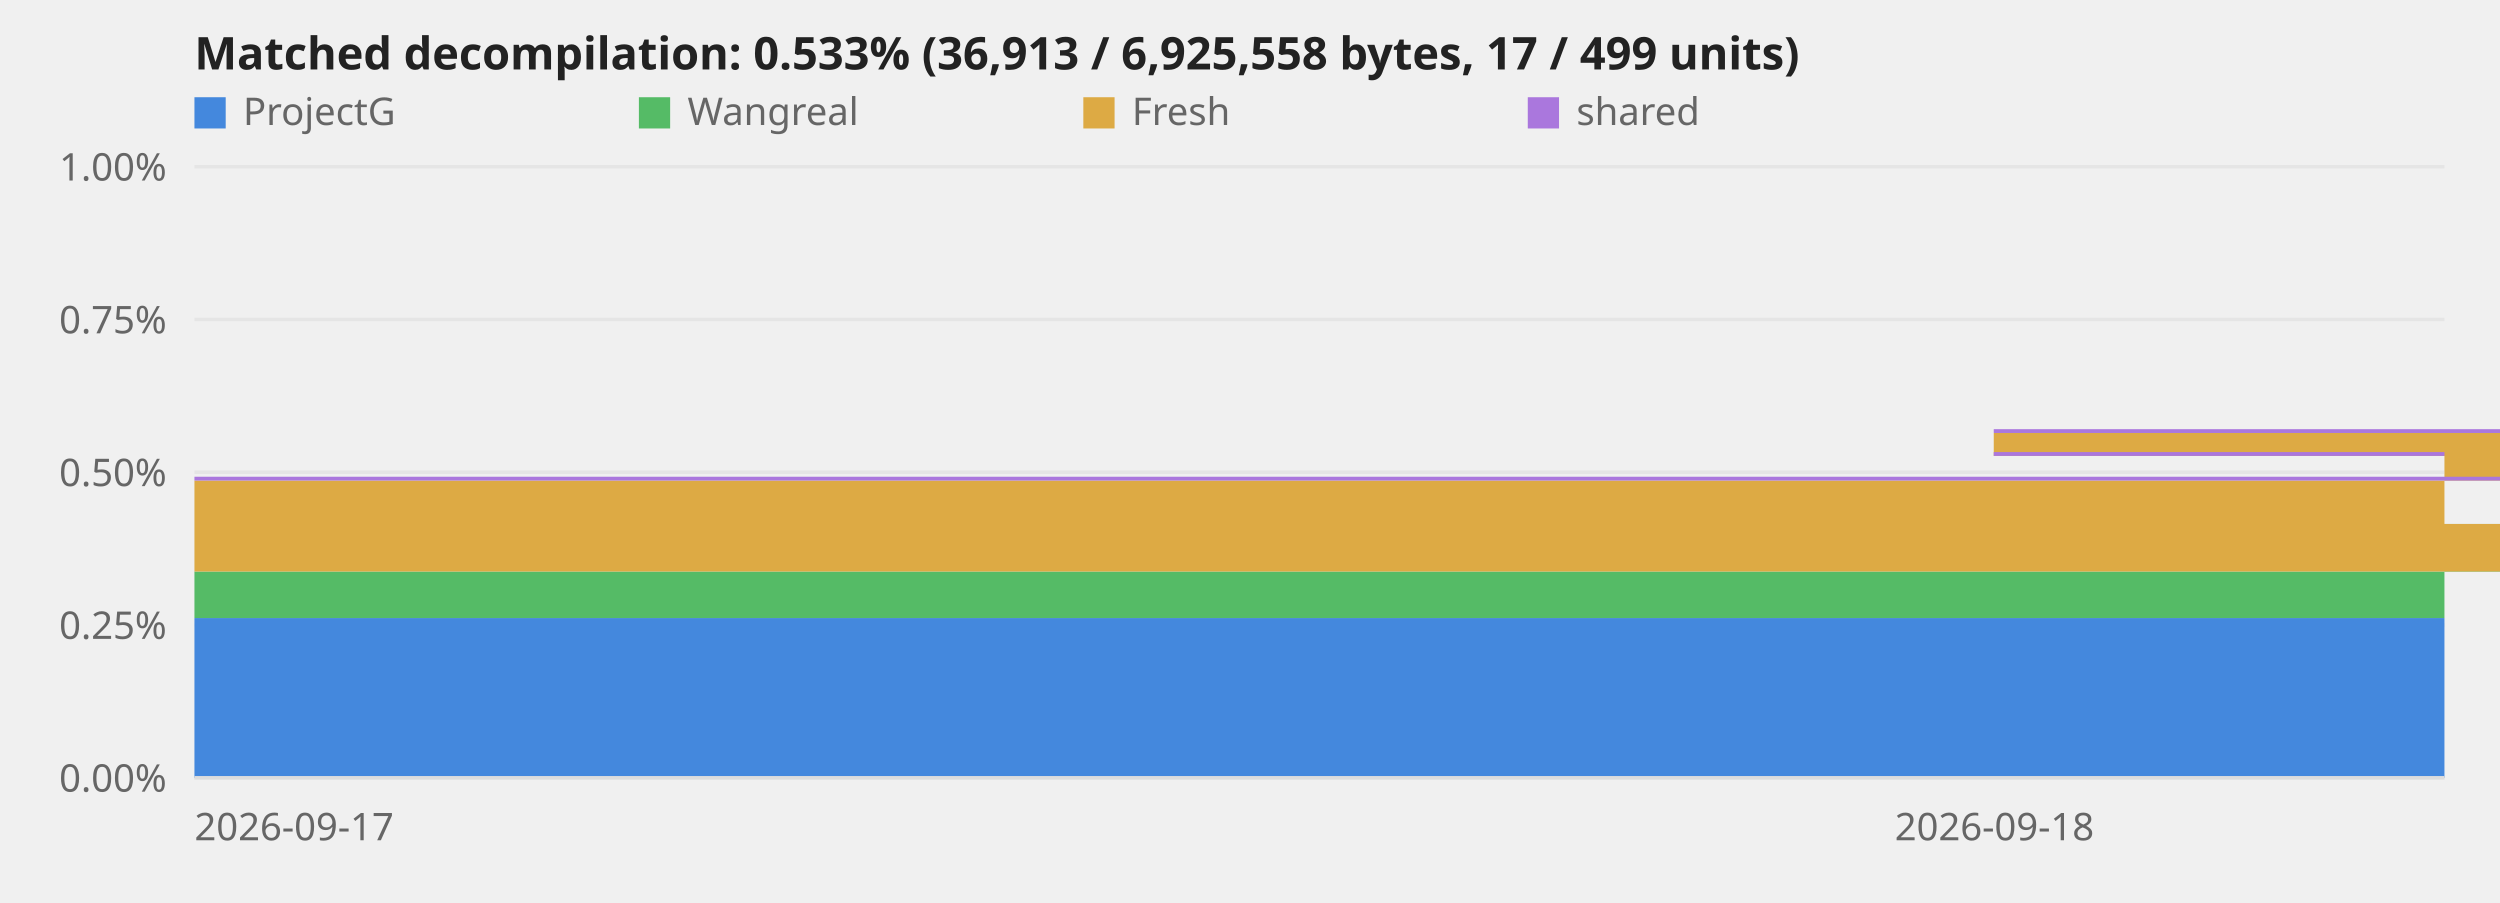
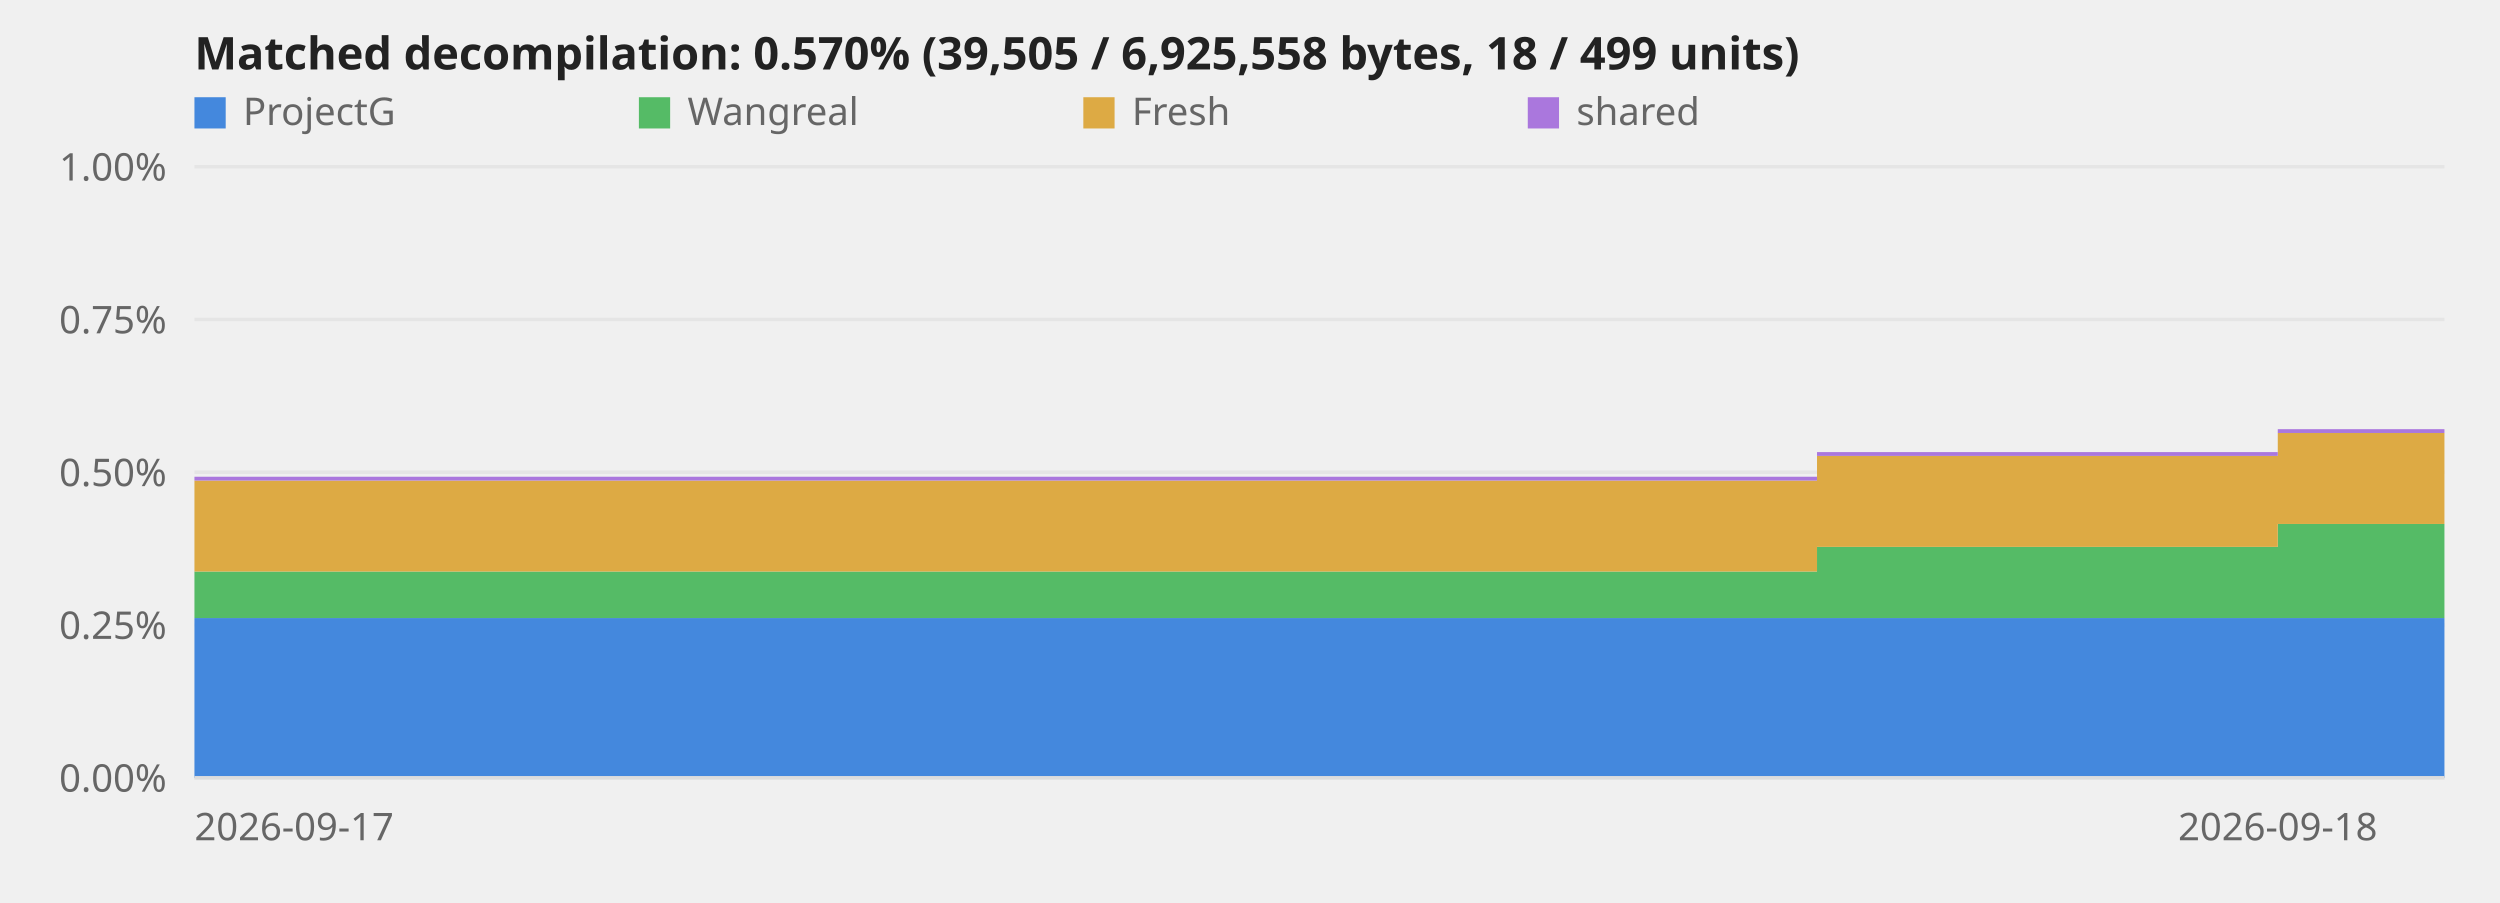
<svg xmlns="http://www.w3.org/2000/svg" viewBox="0 0 720 260" role="img" aria-label="Decompilation progress over time">
  <style>text{font:11px system-ui,sans-serif;fill:#666}.title{font-size:13px;font-weight:600;fill:#222}.axis{stroke:#ddd;stroke-width:1}@media (prefers-color-scheme:dark){svg{background-color:#222}text{fill:#999}.title{fill:#fff}.axis{stroke:#344}}</style>
  <line class="axis" x1="56" y1="224.0" x2="704" y2="224.0" opacity="0.6" />
  <text x="48" y="228.0" text-anchor="end">0.00%</text>
  <line class="axis" x1="56" y1="180.0" x2="704" y2="180.0" opacity="0.6" />
  <text x="48" y="184.0" text-anchor="end">0.25%</text>
  <line class="axis" x1="56" y1="136.0" x2="704" y2="136.0" opacity="0.6" />
  <text x="48" y="140.0" text-anchor="end">0.50%</text>
  <line class="axis" x1="56" y1="92.0" x2="704" y2="92.0" opacity="0.6" />
  <text x="48" y="96.0" text-anchor="end">0.75%</text>
  <line class="axis" x1="56" y1="48.0" x2="704" y2="48.0" opacity="0.6" />
  <text x="48" y="52.0" text-anchor="end">1.00%</text>
-   <polygon points="56.0,178.0 721.3,178.0 721.3,178.0 574.2,178.0 574.2,178.0 574.4,178.0 574.4,178.0 704.0,178.0 704.0,224.0 574.4,224.0 574.4,224.0 574.2,224.0 574.2,224.0 721.3,224.0 721.3,224.0 56.0,224.0" fill="#48d" />
-   <polygon points="56.0,164.6 721.3,164.6 721.3,150.9 574.2,150.9 574.2,157.5 574.4,157.5 574.4,157.5 704.0,157.5 704.0,178.0 574.4,178.0 574.4,178.0 574.2,178.0 574.2,178.0 721.3,178.0 721.3,178.0 56.0,178.0" fill="#5b6" />
-   <polygon points="56.0,138.4 721.3,138.4 721.3,124.7 574.2,124.7 574.2,131.3 574.4,131.3 574.4,131.3 704.0,131.3 704.0,157.5 574.4,157.5 574.4,157.5 574.2,157.5 574.2,150.9 721.3,150.9 721.3,164.6 56.0,164.6" fill="#da4" />
-   <polygon points="56.0,137.3 721.3,137.3 721.3,123.6 574.2,123.6 574.2,130.2 574.4,130.2 574.4,130.2 704.0,130.2 704.0,131.3 574.4,131.3 574.4,131.3 574.2,131.3 574.2,124.7 721.3,124.7 721.3,138.4 56.0,138.4" fill="#a7d" />
+   <polygon points="56.0,178.0 523.3,178.0 523.3,178.0 523.5,178.0 523.5,178.0 656.0,178.0 656.0,178.0 704.0,178.0 704.0,224.0 656.0,224.0 656.0,224.0 523.5,224.0 523.5,224.0 523.3,224.0 523.3,224.0 56.0,224.0" fill="#48d" />
+   <polygon points="56.0,164.6 523.3,164.6 523.3,157.5 523.5,157.5 523.5,157.5 656.0,157.5 656.0,150.9 704.0,150.9 704.0,178.0 656.0,178.0 656.0,178.0 523.5,178.0 523.5,178.0 523.3,178.0 523.3,178.0 56.0,178.0" fill="#5b6" />
+   <polygon points="56.0,138.4 523.3,138.4 523.3,131.3 523.5,131.3 523.5,131.3 656.0,131.3 656.0,124.7 704.0,124.7 704.0,150.9 656.0,150.9 656.0,157.5 523.5,157.5 523.5,157.5 523.3,157.5 523.3,164.6 56.0,164.6" fill="#da4" />
+   <polygon points="56.0,137.3 523.3,137.3 523.3,130.2 523.5,130.2 523.5,130.2 656.0,130.2 656.0,123.6 704.0,123.6 704.0,124.7 656.0,124.7 656.0,131.3 523.5,131.3 523.5,131.3 523.3,131.3 523.3,138.4 56.0,138.4" fill="#a7d" />
  <line class="axis" x1="56" y1="224" x2="704" y2="224" />
  <text x="56.0" y="242" text-anchor="start">2026-09-17</text>
-   <text x="574.4" y="242" text-anchor="middle">2026-09-18</text>
-   <text class="title" x="56" y="20">Matched decompilation: 0.533% (36,913 / 6,925,558 bytes, 17 / 499 units)</text>
+   <text x="656.0" y="242" text-anchor="middle">2026-09-18</text>
+   <text class="title" x="56" y="20">Matched decompilation: 0.570% (39,505 / 6,925,558 bytes, 18 / 499 units)</text>
  <rect x="56" y="28" width="9" height="9" fill="#48d" />
  <text x="70" y="36">ProjectG</text>
  <rect x="184" y="28" width="9" height="9" fill="#5b6" />
  <text x="198" y="36">Wangreal</text>
  <rect x="312" y="28" width="9" height="9" fill="#da4" />
  <text x="326" y="36">Fresh</text>
  <rect x="440" y="28" width="9" height="9" fill="#a7d" />
  <text x="454" y="36">shared</text>
</svg>
